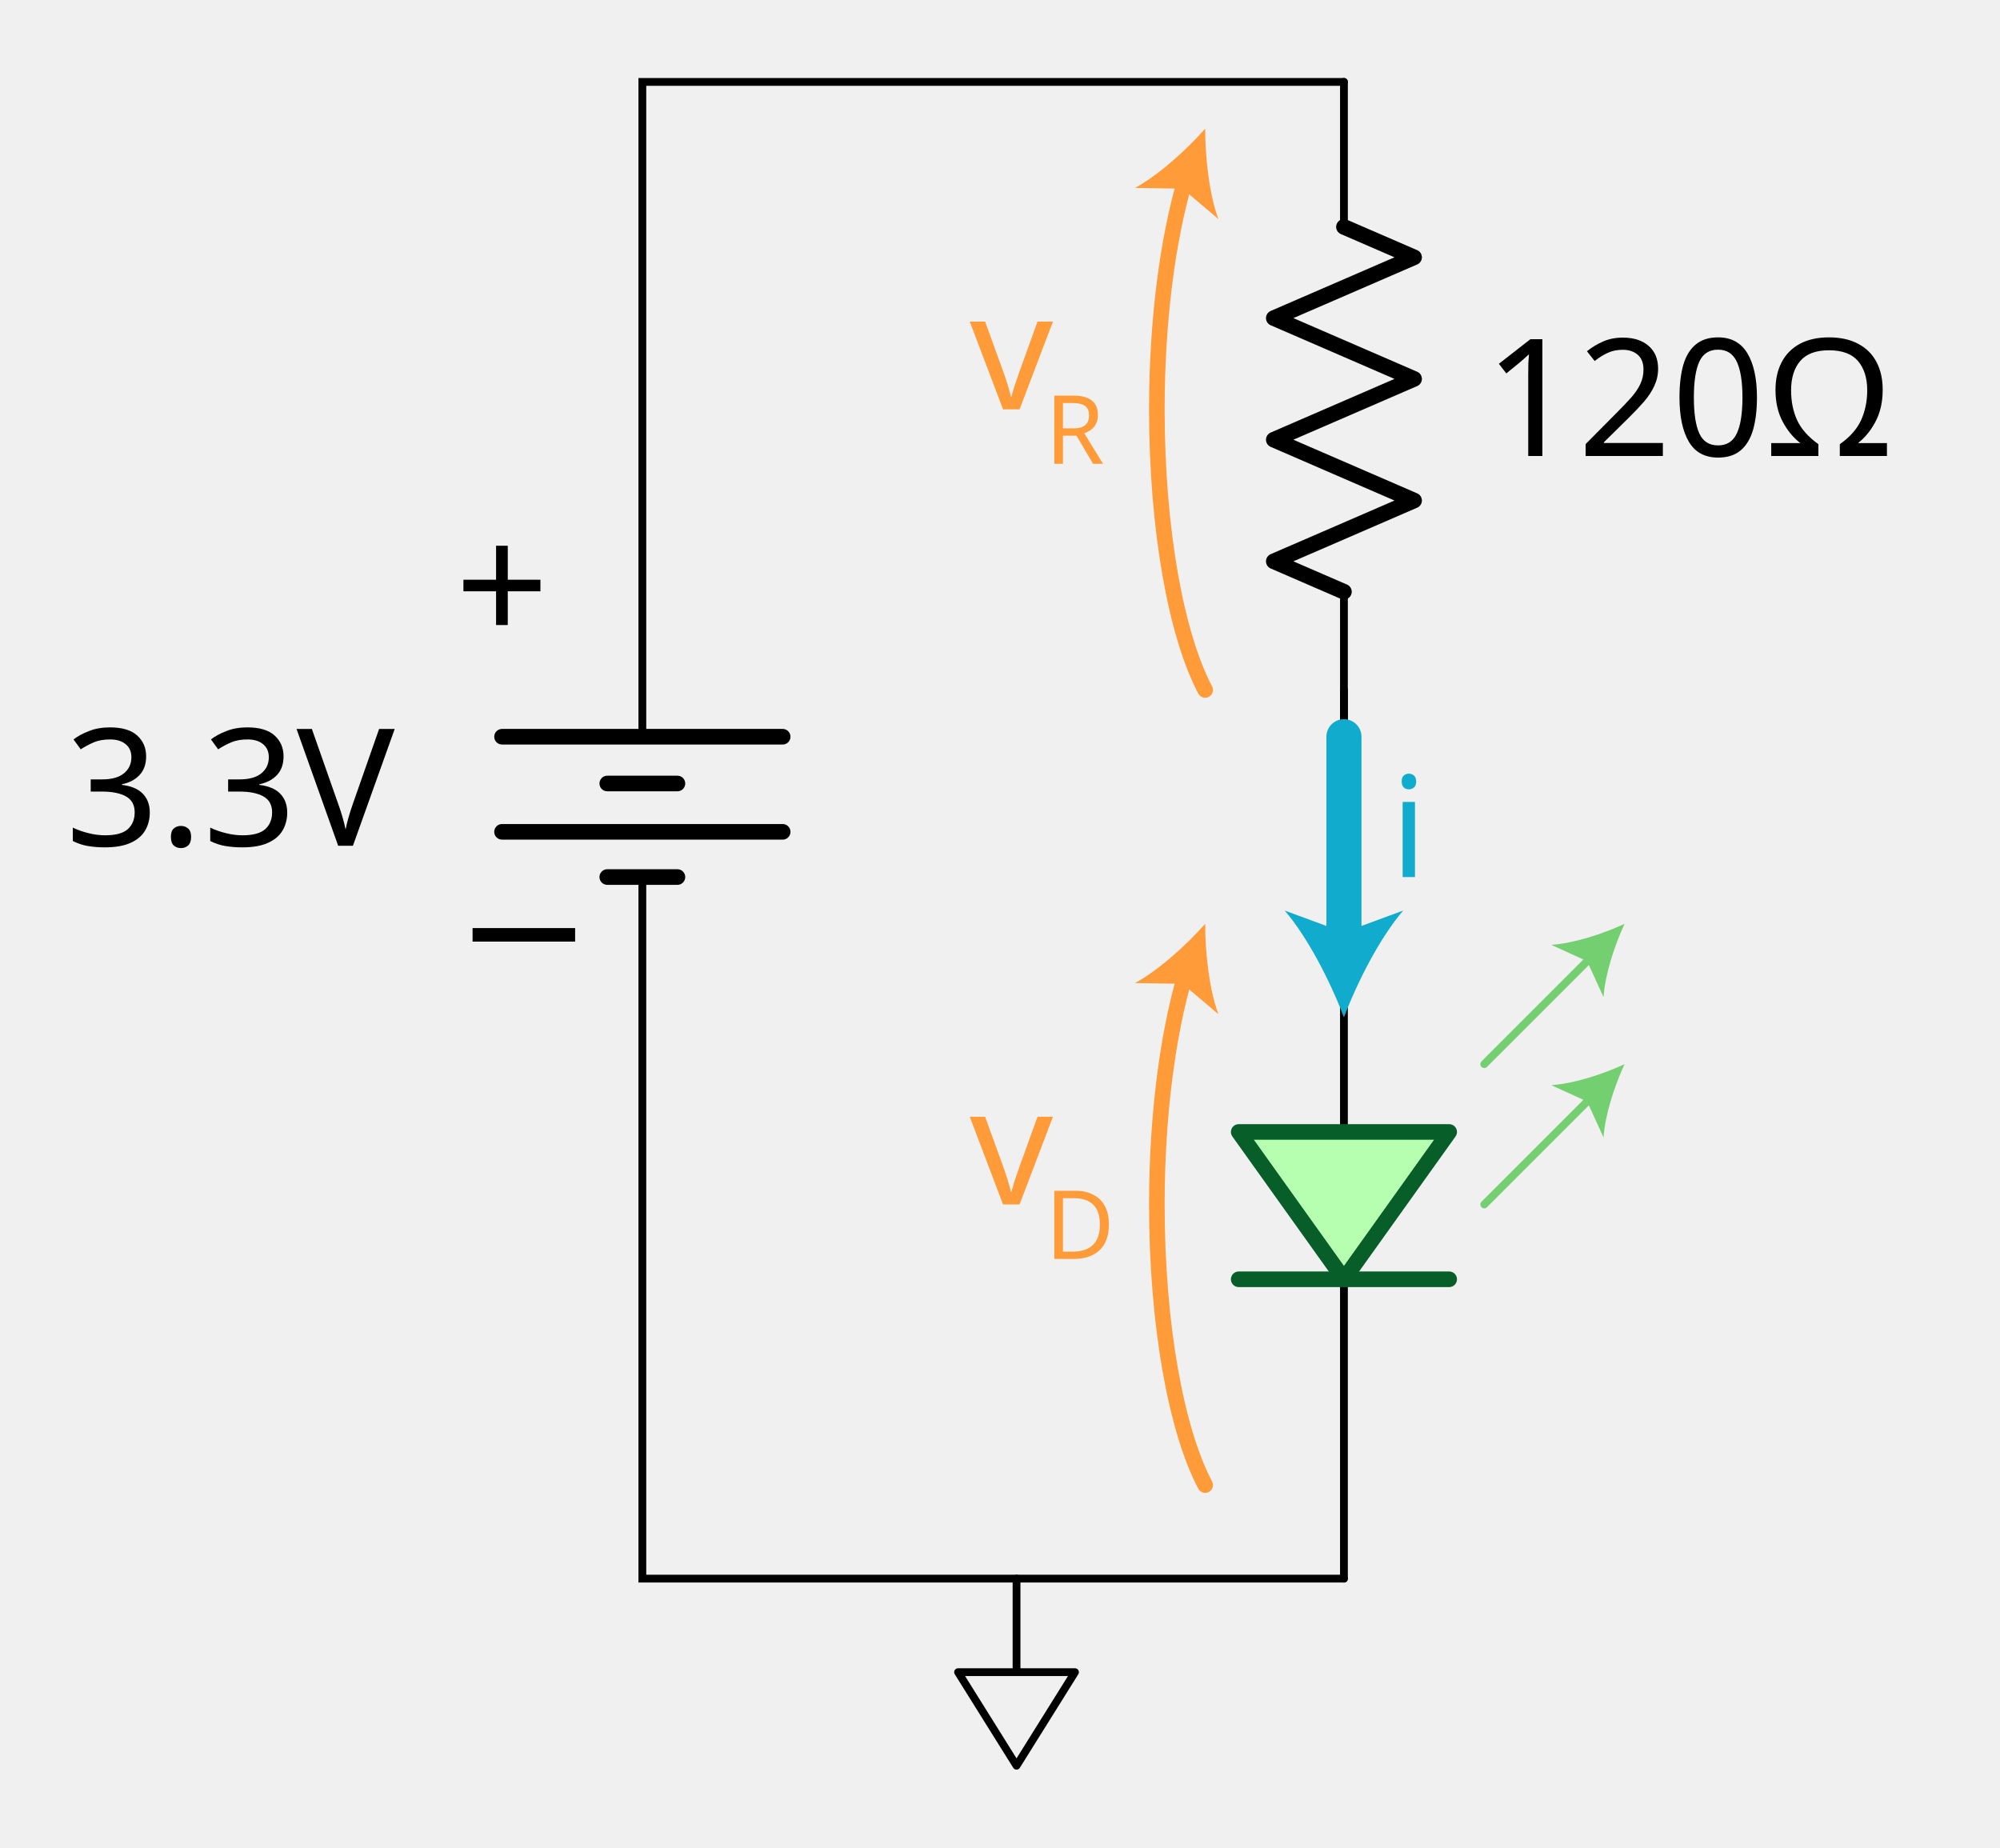
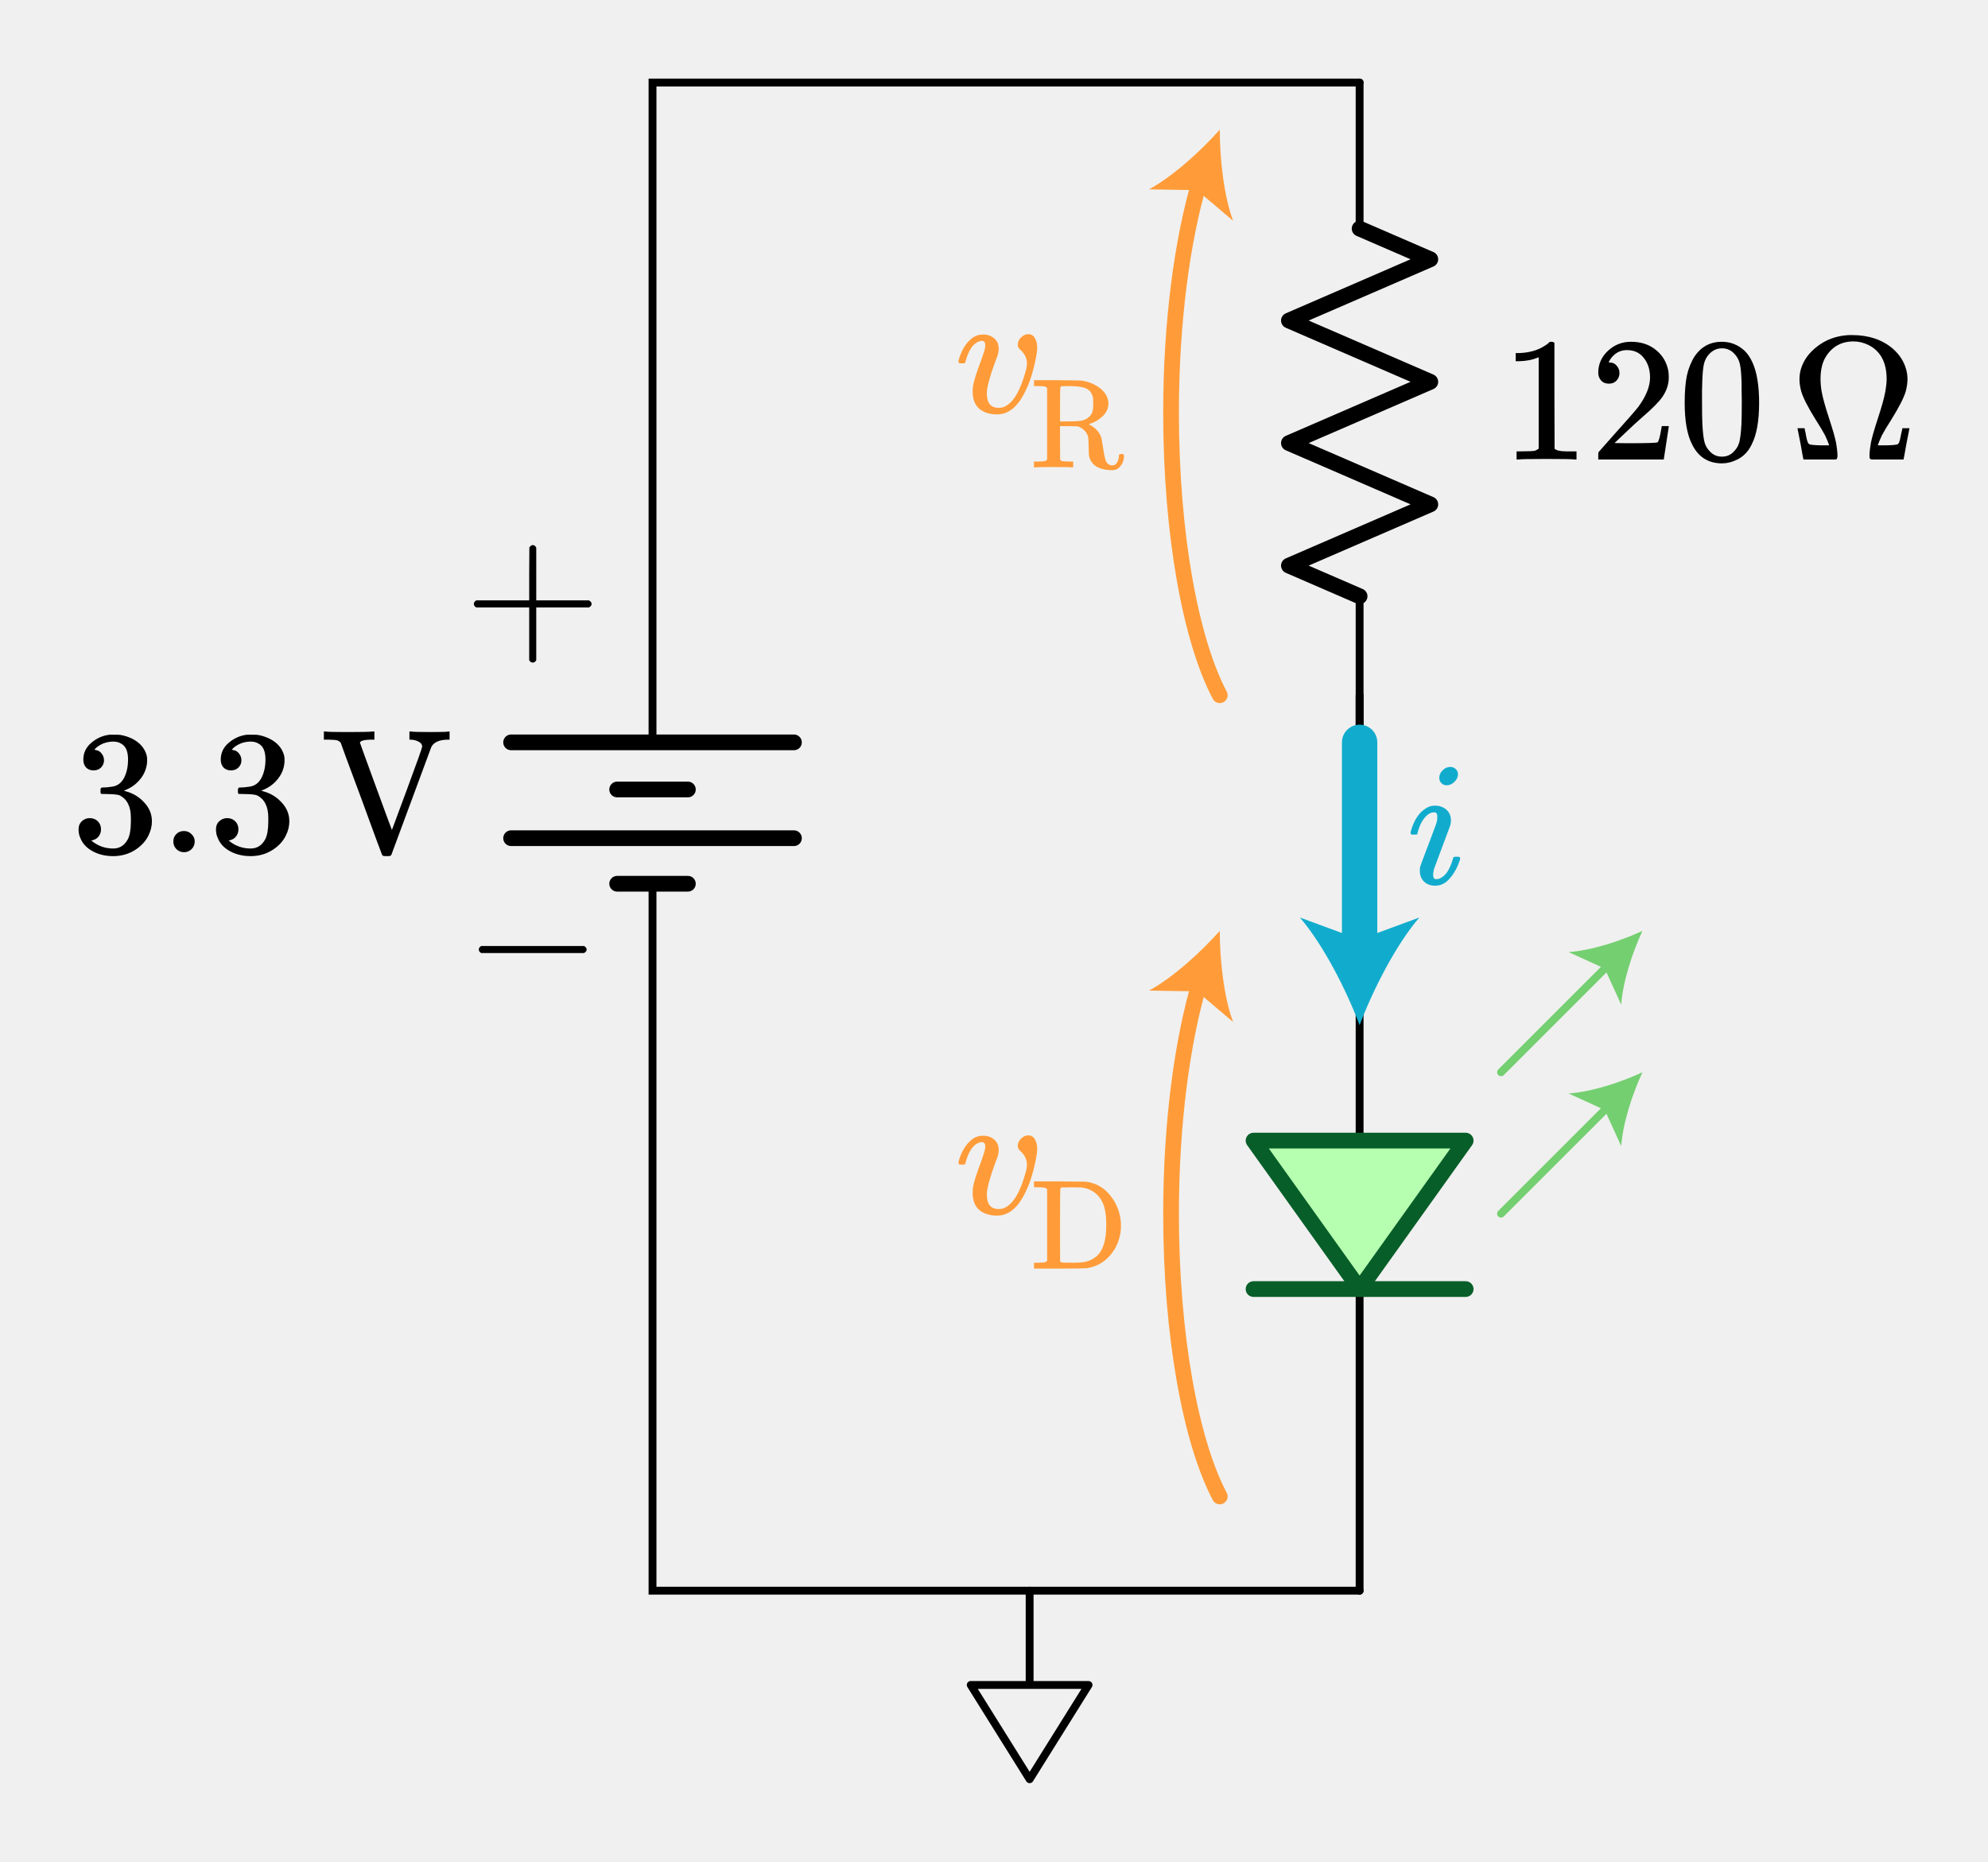
- <svg xmlns="http://www.w3.org/2000/svg" version="1.1" id="Layer_1" x="0px" y="0px" width="256.561" height="237.007" viewBox="0 0 256.561 237.007" xml:space="preserve">
+ <svg xmlns="http://www.w3.org/2000/svg" version="1.1" id="Layer_1" x="0px" y="0px" width="253.038" height="237.007" viewBox="0 0 253.038 237.007" xml:space="preserve">
  <defs id="defs4401" />
  <style type="text/css" id="style4289">
	.st0{fill:url(#SVGID_1_);}
	.st1{fill:none;}
	.st2{fill:none;stroke:#000000;stroke-linecap:round;stroke-linejoin:round;stroke-miterlimit:10;}
	.st3{stroke:#000000;stroke-linecap:round;stroke-linejoin:round;stroke-miterlimit:10;}
	.st4{fill:none;stroke:#FF9C39;stroke-width:5;stroke-miterlimit:10;}
	.st5{fill:url(#SVGID_2_);}
	.st6{fill:url(#SVGID_3_);}
	.st7{fill:none;stroke:#000000;stroke-width:2;stroke-miterlimit:10;}
	.st8{fill:none;stroke:#000000;stroke-linecap:round;stroke-miterlimit:10;}
	.st9{fill:none;stroke:#000000;stroke-width:1.5;stroke-miterlimit:10;}
	.st10{fill:none;stroke:#000000;stroke-width:1.5;stroke-linecap:round;stroke-miterlimit:10;}
	.st11{fill:none;stroke:#000000;stroke-width:2;stroke-linecap:round;stroke-miterlimit:10;}
	.st12{fill:none;stroke:#085E29;stroke-width:2;stroke-linecap:round;stroke-linejoin:round;stroke-miterlimit:10;}
	.st13{fill:#B6FFB0;stroke:#085E29;stroke-width:2;stroke-linecap:round;stroke-linejoin:round;stroke-miterlimit:10;}
	.st14{fill:none;stroke:#000000;stroke-width:2;stroke-linecap:round;stroke-linejoin:round;stroke-miterlimit:10;}
	.st15{fill:none;stroke:#000000;stroke-miterlimit:10;}
	.st16{fill:#FFFFFF;stroke:#000000;stroke-miterlimit:10;}
	.st17{fill:none;stroke:#11ACCD;stroke-width:3;stroke-linecap:round;stroke-miterlimit:10;}
	.st18{fill:#11ACCD;}
	.st19{fill:#FF9C39;}
	.st20{font-family:'KaTeX_Main-Regular';}
	.st21{font-size:21px;}
	.st22{fill:none;stroke:#FF9C39;stroke-width:2;stroke-linecap:round;stroke-miterlimit:10;}
	.st23{font-family:'KaTeX_Main-Italic';}
	.st24{font-size:18px;}
	.st25{fill:url(#SVGID_4_);}
	.st26{fill:url(#SVGID_5_);}
	.st27{fill:url(#SVGID_6_);}
	.st28{fill:url(#SVGID_7_);}
	.st29{fill:url(#SVGID_8_);}
	.st30{fill:none;stroke:#01A995;stroke-miterlimit:10;stroke-dasharray:2.06,2.06;}
	.st31{fill:none;stroke:#01A995;stroke-width:2;stroke-miterlimit:10;}
	.st32{fill:#01A995;}
	.st33{fill:url(#SVGID_9_);}
	.st34{fill:url(#SVGID_10_);}
	.st35{fill:url(#SVGID_11_);}
	.st36{fill:#FCE15B;stroke:#CEAB19;stroke-miterlimit:10;}
	.st37{fill:#BABEC2;stroke:#626569;stroke-miterlimit:10;}
	.st38{fill:#E84D39;stroke:#BE2612;stroke-miterlimit:10;}
	.st39{fill:#3B3E40;stroke:#888D93;stroke-miterlimit:10;}
	.st40{fill:#F4D345;stroke:#CEAB19;stroke-miterlimit:10;}
	.st41{fill:#FFEA94;stroke:#CEAB19;stroke-miterlimit:10;}
	.st42{fill:#3B3E40;}
	.st43{fill:none;stroke:#3B3E40;stroke-width:4;stroke-miterlimit:10;}
	.st44{fill:#626569;stroke:#000000;stroke-miterlimit:10;}
	.st45{fill:none;stroke:#E84D39;stroke-width:4;stroke-miterlimit:10;}
	.st46{stroke:#000000;stroke-miterlimit:10;}
	.st47{fill:none;stroke:#74CF70;stroke-linecap:round;stroke-linejoin:round;}
	.st48{fill:#74CF70;}
	.st49{font-size:36px;}
	.st50{fill:none;stroke:#11ACCD;stroke-width:4;stroke-linecap:round;stroke-miterlimit:10;}
	.st51{fill:#63D9EA;stroke:#11ACCD;stroke-width:2;stroke-miterlimit:10;}
	.st52{fill:#01D1C1;stroke:#01A995;stroke-width:2;stroke-miterlimit:10;}
</style>
-   <g id="g4291" transform="translate(22.40131,-7.492879)">
+   <g id="g4291" transform="translate(23.055,-7.492879)">
    <polyline class="st8" points="60,102 60,72 60,18 150,18  " id="polyline4293" style="fill:none;stroke:#000000;stroke-linecap:round;stroke-miterlimit:10" />
    <polyline class="st8" points="60,120 60,156 60,210 150,210  " id="polyline4295" style="fill:none;stroke:#000000;stroke-linecap:round;stroke-miterlimit:10" />
    <line class="st11" x1="42" y1="102" x2="78" y2="102" id="line4297" style="fill:none;stroke:#000000;stroke-width:2;stroke-linecap:round;stroke-miterlimit:10" />
    <line class="st11" x1="55.5" y1="108" x2="64.5" y2="108" id="line4299" style="fill:none;stroke:#000000;stroke-width:2;stroke-linecap:round;stroke-miterlimit:10" />
    <line class="st11" x1="42" y1="114.2" x2="78" y2="114.2" id="line4301" style="fill:none;stroke:#000000;stroke-width:2;stroke-linecap:round;stroke-miterlimit:10" />
    <line class="st11" x1="55.5" y1="120" x2="64.5" y2="120" id="line4303" style="fill:none;stroke:#000000;stroke-width:2;stroke-linecap:round;stroke-miterlimit:10" />
  </g>
-   <rect x="154.401" y="88.507" class="st1" width="36" height="114" id="rect4305" style="fill:none" />
-   <line class="st2" x1="172.401" y1="202.507" x2="172.401" y2="88.507" id="line4307" style="fill:none;stroke:#000000;stroke-linecap:round;stroke-linejoin:round;stroke-miterlimit:10" />
-   <polyline class="st12" points="163.5,171.6 150,171.6 136.5,171.6 " id="polyline4309" style="fill:none;stroke:#085e29;stroke-width:2;stroke-linecap:round;stroke-linejoin:round;stroke-miterlimit:10" transform="translate(22.40131,-7.492879)" />
-   <polygon class="st13" points="163.5,152.7 150,171.6 136.5,152.7 " id="polygon4311" style="fill:#b6ffb0;stroke:#085e29;stroke-width:2;stroke-linecap:round;stroke-linejoin:round;stroke-miterlimit:10" transform="translate(22.40131,-7.492879)" />
-   <g id="g4313" transform="translate(22.40131,-7.492879)">
+   <rect x="155.055" y="88.507" class="st1" width="36" height="114" id="rect4305" style="fill:none" />
+   <line class="st2" x1="173.055" y1="202.507" x2="173.055" y2="88.507" id="line4307" style="fill:none;stroke:#000000;stroke-linecap:round;stroke-linejoin:round;stroke-miterlimit:10" />
+   <polyline class="st12" points="163.5,171.6 150,171.6 136.5,171.6 " id="polyline4309" style="fill:none;stroke:#085e29;stroke-width:2;stroke-linecap:round;stroke-linejoin:round;stroke-miterlimit:10" transform="translate(23.055,-7.492879)" />
+   <polygon class="st13" points="163.5,152.7 150,171.6 136.5,152.7 " id="polygon4311" style="fill:#b6ffb0;stroke:#085e29;stroke-width:2;stroke-linecap:round;stroke-linejoin:round;stroke-miterlimit:10" transform="translate(23.055,-7.492879)" />
+   <g id="g4313" transform="translate(23.055,-7.492879)">
    <line class="st2" x1="150" y1="36.6" x2="150" y2="18" id="line4315" style="fill:none;stroke:#000000;stroke-linecap:round;stroke-linejoin:round;stroke-miterlimit:10" />
    <polyline class="st14" points="150,83.4 141,79.5 159,71.7 141,63.9 159,56.1 141,48.3 159,40.5 150,36.6  " id="polyline4317" style="fill:none;stroke:#000000;stroke-width:2;stroke-linecap:round;stroke-linejoin:round;stroke-miterlimit:10" />
    <line class="st2" x1="150" y1="102" x2="150" y2="83.4" id="line4319" style="fill:none;stroke:#000000;stroke-linecap:round;stroke-linejoin:round;stroke-miterlimit:10" />
    <rect x="138" y="18" class="st1" width="24" height="84" id="rect4321" style="fill:none" />
  </g>
-   <g id="g4323" transform="translate(22.40131,-7.492879)">
+   <g id="g4323" transform="translate(23.055,-7.492879)">
    <polyline class="st2" points="108,222 115.5,222 115.5,222 115.5,222 108,234 100.5,222 108,222 108,210  " id="polyline4325" style="fill:none;stroke:#000000;stroke-linecap:round;stroke-linejoin:round;stroke-miterlimit:10" />
    <rect x="96" y="210" class="st1" width="24" height="24" id="rect4327" style="fill:none" />
  </g>
-   <text class="st20 st21" id="text4329" style="font-size:21px;font-family:KaTeX_Main-Regular" x="58.401" y="82.508">+</text>
-   <text class="st20 st21" id="text4331" x="58.402" y="126.507" style="font-size:21px;font-family:KaTeX_Main-Regular">−</text>
-   <g id="g4333" transform="translate(22.40131,-7.492879)">
+   <g style="font-style:normal;font-variant:normal;font-weight:normal;font-stretch:normal;font-size:22.5px;line-height:125%;font-family:KaTeX_Main;-inkscape-font-specification:'KaTeX_Main, Normal';text-align:start;writing-mode:lr-tb;text-anchor:start" id="text4329">
+     <path d="m 60.63,77.333 q -0.315,-0.158 -0.315,-0.45 0,-0.292 0.315,-0.45 l 6.728,0 0,-3.375 0.022,-3.375 q 0.225,-0.292 0.427,-0.292 0.292,0 0.45,0.338 l 0,6.705 6.705,0 q 0.338,0.18 0.338,0.45 0,0.27 -0.338,0.45 l -6.705,0 0,6.705 q -0.158,0.315 -0.45,0.315 -0.292,0 -0.45,-0.315 l 0,-6.705 -6.728,0 z" style="font-style:normal;font-variant:normal;font-weight:normal;font-stretch:normal;font-size:22.5px;line-height:125%;font-family:KaTeX_Main;-inkscape-font-specification:'KaTeX_Main, Normal';text-align:start;writing-mode:lr-tb;text-anchor:start" id="path4222" />
+   </g>
+   <g style="font-style:normal;font-variant:normal;font-weight:normal;font-stretch:normal;font-size:22.5px;line-height:125%;font-family:KaTeX_Main;-inkscape-font-specification:'KaTeX_Main, Normal';text-align:start;writing-mode:lr-tb;text-anchor:start" id="text4331">
+     <path d="m 61.26,121.332 q -0.315,-0.158 -0.315,-0.45 0,-0.292 0.315,-0.45 l 13.072,0 q 0.338,0.18 0.338,0.45 0,0.27 -0.338,0.45 l -13.072,0 z" style="font-style:normal;font-variant:normal;font-weight:normal;font-stretch:normal;font-size:22.5px;line-height:125%;font-family:KaTeX_Main;-inkscape-font-specification:'KaTeX_Main, Normal';text-align:start;writing-mode:lr-tb;text-anchor:start" id="path4219" />
+   </g>
+   <g id="g4333" transform="translate(23.055,-7.492879)">
    <g id="g4335">
      <path class="st22" d="m 132.2,198 c -3.7,-7 -6.2,-20.5 -6.2,-36 0,-11.4 1.4,-21.8 3.6,-29.3" id="path4337" style="fill:none;stroke:#ff9c39;stroke-width:2;stroke-linecap:round;stroke-miterlimit:10" />
      <g id="g4339">
        <path class="st19" d="m 132.2,126 c 0,3.6 0.5,8.4 1.7,11.6 l -4.6,-3.9 -6.1,-0.1 c 3.1,-1.7 6.6,-4.9 9,-7.6 z" id="path4341" style="fill:#ff9c39" />
      </g>
    </g>
  </g>
-   <text class="st18 st23 st24" id="text4343" style="font-size:18px;font-family:KaTeX_Main-Italic;fill:#11accd" x="178.401" y="112.507">i</text>
-   <text class="st19 st23 st21" id="text4345" style="font-size:21px;font-family:KaTeX_Main-Italic;fill:#ff9c39" x="124.401" y="154.509">v</text>
-   <text class="st19 st20 st21" id="text4347" style="font-size:12.243px;font-family:KaTeX_Main-Regular;fill:#ff9c39" x="134.061" y="161.502">D</text>
-   <g id="g4349" transform="translate(22.40131,-7.492879)">
+   <g style="font-style:normal;font-variant:normal;font-weight:normal;font-stretch:normal;font-size:22.5px;line-height:125%;font-family:KaTeX_Math;-inkscape-font-specification:'KaTeX_Math, Normal';text-align:start;writing-mode:lr-tb;text-anchor:start;fill:#11accd" id="text4343">
+     <path d="m 183.195,99.007 q 0,-0.517 0.427,-0.945 0.427,-0.427 0.99,-0.427 0.405,0 0.675,0.27 0.292,0.27 0.292,0.675 0,0.495 -0.45,0.945 -0.45,0.45 -0.99,0.45 -0.405,0 -0.675,-0.27 -0.27,-0.27 -0.27,-0.698 z m -0.517,13.748 q -0.877,0 -1.417,-0.517 -0.54,-0.517 -0.54,-1.395 0,-0.383 0.045,-0.517 0,-0.045 1.035,-2.768 1.035,-2.745 1.035,-2.79 0.113,-0.36 0.113,-0.81 0,-0.54 -0.383,-0.54 l -0.045,0 q -0.54,0 -1.035,0.517 -0.72,0.743 -1.058,2.115 0,0.022 -0.022,0.09 -0.022,0.045 -0.045,0.068 0,0 -0.022,0.022 -0.022,0.022 -0.09,0.022 -0.045,0 -0.09,0 -0.045,0 -0.18,0 l -0.315,0 q -0.135,-0.135 -0.135,-0.203 0,-0.068 0.068,-0.315 0.585,-1.935 1.71,-2.7 0.608,-0.472 1.305,-0.472 0.9,0 1.485,0.517 0.585,0.517 0.585,1.395 0,0.292 -0.113,0.675 -0.022,0.045 -1.035,2.768 l -1.012,2.723 q -0.113,0.495 -0.113,0.72 0,0.562 0.383,0.562 0.315,0 0.562,-0.135 0.99,-0.472 1.552,-2.362 0.068,-0.27 0.113,-0.315 0.068,-0.045 0.383,-0.045 0.203,0 0.27,0.022 0.09,0 0.135,0.045 0.045,0.045 0.045,0.158 0,0.09 -0.068,0.292 -0.427,1.282 -1.238,2.228 -0.787,0.945 -1.867,0.945 z" style="font-style:normal;font-variant:normal;font-weight:normal;font-stretch:normal;font-size:22.5px;line-height:125%;font-family:KaTeX_Math;-inkscape-font-specification:'KaTeX_Math, Normal';text-align:start;writing-mode:lr-tb;text-anchor:start;fill:#11accd" id="path4216" />
+   </g>
+   <g style="font-style:normal;font-variant:normal;font-weight:normal;font-stretch:normal;font-size:22.5px;line-height:125%;font-family:KaTeX_Math;-inkscape-font-specification:'KaTeX_Math, Normal';text-align:start;writing-mode:lr-tb;text-anchor:start;fill:#ff9c39" id="text4345">
+     <path d="m 126.934,154.756 q -1.44,0 -2.295,-0.72 -0.833,-0.743 -0.833,-2.16 0,-0.405 0.045,-0.765 0.203,-1.08 1.058,-3.308 l 0.36,-1.08 q 0.135,-0.405 0.135,-0.765 0,-0.562 -0.427,-0.562 -0.158,0 -0.36,0.068 -1.147,0.405 -1.732,2.587 0,0.022 -0.022,0.09 -0.022,0.045 -0.045,0.068 0,0 -0.022,0.022 -0.022,0.022 -0.09,0.022 -0.045,0 -0.09,0 -0.045,0 -0.18,0 l -0.315,0 q -0.135,-0.135 -0.135,-0.203 0,-0.068 0.068,-0.338 0.54,-1.778 1.665,-2.655 0.608,-0.472 1.395,-0.472 0.877,0 1.44,0.495 0.562,0.495 0.562,1.305 0,0.383 -0.068,0.585 0,0.158 -0.338,0.99 -1.035,2.812 -1.103,4.005 0,0.608 0.113,0.99 0.292,0.968 1.417,0.968 0.608,0 1.08,-0.36 1.395,-0.922 2.317,-4.253 0.18,-0.63 0.18,-1.035 0,-0.99 -0.877,-1.778 -0.292,-0.27 -0.292,-0.608 0,-0.517 0.405,-0.922 0.427,-0.427 0.945,-0.427 0.54,0 0.833,0.517 0.292,0.495 0.292,1.192 0,0.787 -0.45,2.587 -0.427,1.732 -1.08,3.015 -1.417,2.902 -3.555,2.902 z" style="font-style:normal;font-variant:normal;font-weight:normal;font-stretch:normal;font-size:22.5px;line-height:125%;font-family:KaTeX_Math;-inkscape-font-specification:'KaTeX_Math, Normal';text-align:start;writing-mode:lr-tb;text-anchor:start;fill:#ff9c39" id="path4213" />
+   </g>
+   <g style="font-style:normal;font-variant:normal;font-weight:normal;font-stretch:normal;font-size:16.25px;line-height:125%;font-family:KaTeX_Main;-inkscape-font-specification:'KaTeX_Main, Normal';text-align:start;writing-mode:lr-tb;text-anchor:start;fill:#ff9c39" id="text4347">
+     <path d="m 133.284,151.394 q -0.163,-0.163 -0.325,-0.195 -0.146,-0.033 -0.812,-0.049 l -0.536,0 0,-0.748 3.266,0 q 2.779,0.016 3.104,0.033 0.325,0 0.682,0.081 1.593,0.341 2.665,1.69 1.089,1.349 1.316,3.136 0.033,0.325 0.033,0.699 0,0.374 -0.033,0.699 -0.228,1.804 -1.381,3.12 -1.154,1.3 -2.909,1.593 -0.211,0.033 -3.478,0.049 l -3.266,0 0,-0.748 0.536,0 q 0.666,-0.016 0.812,-0.049 0.163,-0.033 0.325,-0.195 l 0,-9.116 z m 4.306,-0.228 q -0.033,0 -0.228,0 -0.179,0 -0.455,0 -0.276,-0.016 -0.504,-0.016 -0.228,0 -0.504,0.016 -0.276,0 -0.455,0 -0.179,0 -0.211,0 -0.211,0.016 -0.26,0.13 -0.049,0.065 -0.049,4.615 0,4.582 0.016,4.631 0.033,0.146 0.195,0.179 0.13,0.033 1.544,0.033 1.056,0 1.657,-0.163 0.618,-0.163 1.202,-0.634 1.268,-1.056 1.268,-3.949 0,-1.105 -0.114,-1.69 -0.26,-1.755 -1.511,-2.6 -0.715,-0.471 -1.593,-0.552 z" style="font-style:normal;font-variant:normal;font-weight:normal;font-stretch:normal;font-size:16.25px;line-height:125%;font-family:KaTeX_Main;-inkscape-font-specification:'KaTeX_Main, Normal';text-align:start;writing-mode:lr-tb;text-anchor:start;fill:#ff9c39" id="path4210" />
+   </g>
+   <g id="g4349" transform="translate(23.055,-7.492879)">
    <g id="g4351">
      <path class="st22" d="M 132.2,96 C 128.5,89 126,75.5 126,60 c 0,-11.4 1.4,-21.8 3.6,-29.3" id="path4353" style="fill:none;stroke:#ff9c39;stroke-width:2;stroke-linecap:round;stroke-miterlimit:10" />
      <g id="g4355">
        <path class="st19" d="m 132.2,24 c 0,3.6 0.5,8.4 1.7,11.6 l -4.6,-3.9 -6.1,-0.1 c 3.1,-1.7 6.6,-4.9 9,-7.6 z" id="path4357" style="fill:#ff9c39" />
      </g>
    </g>
  </g>
-   <text class="st19 st23 st21" id="text4359" style="font-size:21px;font-family:KaTeX_Main-Italic;fill:#ff9c39" x="124.401" y="52.509">v</text>
-   <text class="st19 st20 st21" id="text4361" style="font-size:12.243px;font-family:KaTeX_Main-Regular;fill:#ff9c39" x="134.061" y="59.502">R</text>
-   <g id="g4363" transform="translate(22.40131,-7.492879)">
+   <g style="font-style:normal;font-variant:normal;font-weight:normal;font-stretch:normal;font-size:22.5px;line-height:125%;font-family:KaTeX_Math;-inkscape-font-specification:'KaTeX_Math, Normal';text-align:start;writing-mode:lr-tb;text-anchor:start;fill:#ff9c39" id="text4359">
+     <path d="m 126.934,52.756 q -1.44,0 -2.295,-0.72 -0.833,-0.743 -0.833,-2.16 0,-0.405 0.045,-0.765 0.203,-1.08 1.058,-3.308 l 0.36,-1.08 q 0.135,-0.405 0.135,-0.765 0,-0.562 -0.427,-0.562 -0.158,0 -0.36,0.068 -1.147,0.405 -1.732,2.587 0,0.022 -0.022,0.09 -0.022,0.045 -0.045,0.068 0,0 -0.022,0.022 -0.022,0.022 -0.09,0.022 -0.045,0 -0.09,0 -0.045,0 -0.18,0 l -0.315,0 q -0.135,-0.135 -0.135,-0.203 0,-0.068 0.068,-0.338 0.54,-1.778 1.665,-2.655 0.608,-0.472 1.395,-0.472 0.877,0 1.44,0.495 0.562,0.495 0.562,1.305 0,0.383 -0.068,0.585 0,0.158 -0.338,0.99 -1.035,2.812 -1.103,4.005 0,0.608 0.113,0.99 0.292,0.968 1.417,0.968 0.608,0 1.08,-0.36 1.395,-0.922 2.317,-4.253 0.18,-0.63 0.18,-1.035 0,-0.99 -0.877,-1.778 -0.292,-0.27 -0.292,-0.608 0,-0.517 0.405,-0.922 0.427,-0.427 0.945,-0.427 0.54,0 0.833,0.517 0.292,0.495 0.292,1.192 0,0.787 -0.45,2.587 -0.427,1.732 -1.08,3.015 -1.417,2.902 -3.555,2.902 z" style="font-style:normal;font-variant:normal;font-weight:normal;font-stretch:normal;font-size:22.5px;line-height:125%;font-family:KaTeX_Math;-inkscape-font-specification:'KaTeX_Math, Normal';text-align:start;writing-mode:lr-tb;text-anchor:start;fill:#ff9c39" id="path4207" />
+   </g>
+   <g style="font-style:normal;font-variant:normal;font-weight:normal;font-stretch:normal;font-size:16.25px;line-height:125%;font-family:KaTeX_Main;-inkscape-font-specification:'KaTeX_Main, Normal';text-align:start;writing-mode:lr-tb;text-anchor:start;fill:#ff9c39" id="text4361">
+     <path d="m 133.284,49.394 q -0.163,-0.163 -0.325,-0.195 -0.146,-0.033 -0.812,-0.049 l -0.536,0 0,-0.748 2.844,0 q 3.022,0.016 3.331,0.065 0.049,0.016 0.211,0.049 0.731,0.146 1.3,0.455 1.544,0.78 1.771,2.129 0.016,0.081 0.016,0.26 0,0.91 -0.699,1.593 -0.682,0.682 -1.625,0.991 -0.033,0.016 -0.081,0.033 -0.033,0 -0.065,0.016 l -0.033,0.016 q 0.049,0.049 0.179,0.098 1.17,0.65 1.446,1.722 0.016,0.065 0.179,1.073 0.163,1.008 0.179,1.073 0.114,0.585 0.276,0.861 0.179,0.276 0.455,0.374 0.065,0.033 0.276,0.033 l 0.081,0 q 0.211,0 0.39,-0.179 0.325,-0.325 0.374,-0.975 0,-0.179 0.049,-0.228 0.065,-0.065 0.276,-0.065 0.195,0 0.26,0.049 0.065,0.033 0.065,0.195 0,0.585 -0.292,1.073 -0.276,0.471 -0.682,0.65 -0.26,0.098 -0.682,0.098 -2.421,-0.098 -2.795,-1.82 -0.033,-0.179 -0.049,-1.186 0,-1.008 -0.098,-1.349 -0.146,-0.439 -0.487,-0.748 -0.325,-0.325 -0.748,-0.455 l -0.163,-0.033 -1.073,-0.016 -1.073,0 0,2.129 0.016,2.129 q 0.114,0.163 0.276,0.195 0.179,0.033 0.845,0.049 l 0.536,0 0,0.748 -0.179,0 q -0.26,-0.049 -2.308,-0.049 -2.064,0 -2.324,0.049 l -0.179,0 0,-0.748 0.536,0 q 0.666,-0.016 0.812,-0.049 0.163,-0.033 0.325,-0.195 l 0,-9.116 z m 5.85,1.349 q -0.163,-0.975 -0.877,-1.284 -0.699,-0.309 -2.145,-0.309 -0.244,0 -0.552,0.016 -0.309,0 -0.325,0 -0.211,0.016 -0.26,0.13 -0.049,0.065 -0.049,2.21 l 0,2.145 0.943,0 q 1.219,0 1.804,-0.098 0.585,-0.114 1.024,-0.552 0.276,-0.276 0.357,-0.618 0.098,-0.341 0.098,-0.991 0,-0.52 -0.016,-0.65 z" style="font-style:normal;font-variant:normal;font-weight:normal;font-stretch:normal;font-size:16.25px;line-height:125%;font-family:KaTeX_Main;-inkscape-font-specification:'KaTeX_Main, Normal';text-align:start;writing-mode:lr-tb;text-anchor:start;fill:#ff9c39" id="path4204" />
+   </g>
+   <g id="g4363" transform="translate(23.055,-7.492879)">
    <g id="g4365">
      <line class="st47" x1="181.7" y1="130.3" x2="168" y2="144" id="line4367" style="fill:none;stroke:#74cf70;stroke-linecap:round;stroke-linejoin:round" />
      <g id="g4369">
        <path class="st48" d="m 186,126 c -2.8,1.3 -6.5,2.5 -9.4,2.7 l 4.6,2.1 2.1,4.6 c 0.2,-2.9 1.4,-6.6 2.7,-9.4 z" id="path4371" style="fill:#74cf70" />
      </g>
    </g>
  </g>
-   <g id="g4373" transform="translate(22.40131,-7.492879)">
+   <g id="g4373" transform="translate(23.055,-7.492879)">
    <g id="g4375">
      <line class="st47" x1="181.7" y1="148.3" x2="168" y2="162" id="line4377" style="fill:none;stroke:#74cf70;stroke-linecap:round;stroke-linejoin:round" />
      <g id="g4379">
        <path class="st48" d="m 186,144 c -2.8,1.3 -6.5,2.5 -9.4,2.7 l 4.6,2.1 2.1,4.6 c 0.2,-2.9 1.4,-6.6 2.7,-9.4 z" id="path4381" style="fill:#74cf70" />
      </g>
    </g>
  </g>
-   <text class="st20 st49" id="text4383" style="font-size:20.988px;font-family:KaTeX_Main-Regular" x="8.401" y="108.495">3.3V</text>
-   <text class="st20 st49" id="text4385" style="font-size:20.988px;font-family:KaTeX_Main-Regular" x="190.401" y="58.495">120Ω</text>
-   <line class="st8" x1="172.401" y1="94.507" x2="172.401" y2="118.507" id="line4387" style="fill:none;stroke:#000000;stroke-linecap:round;stroke-miterlimit:10" />
-   <line class="st50" x1="172.401" y1="120.807" x2="172.401" y2="94.507" id="line4393" style="fill:none;stroke:#11accd;stroke-width:4.5;stroke-linecap:round;stroke-miterlimit:4;stroke-dasharray:none" />
-   <g id="g4395" style="stroke-width:4;stroke-miterlimit:4;stroke-dasharray:none" transform="translate(22.40131,-7.492879)">
+   <g style="font-style:normal;font-variant:normal;font-weight:normal;font-stretch:normal;font-size:22.5px;line-height:125%;font-family:KaTeX_Main;-inkscape-font-specification:'KaTeX_Main, Normal';text-align:start;writing-mode:lr-tb;text-anchor:start" id="text4383">
+     <path d="m 11.912,98.078 q -0.608,0 -0.968,-0.383 -0.338,-0.383 -0.338,-0.99 0,-1.282 1.012,-2.138 1.012,-0.877 2.34,-1.035 l 0.338,0 q 0.787,0 0.99,0.022 0.743,0.113 1.508,0.472 1.485,0.743 1.867,2.115 0.068,0.225 0.068,0.608 0,1.327 -0.833,2.385 -0.81,1.035 -2.047,1.485 -0.113,0.045 0,0.068 0.045,0.022 0.225,0.068 1.373,0.383 2.317,1.44 0.945,1.035 0.945,2.362 0,0.922 -0.427,1.778 -0.54,1.147 -1.778,1.913 -1.215,0.743 -2.723,0.743 -1.485,0 -2.632,-0.63 -1.147,-0.63 -1.552,-1.688 -0.225,-0.472 -0.225,-1.103 0,-0.63 0.405,-1.012 0.427,-0.405 1.012,-0.405 0.63,0 1.035,0.405 0.405,0.405 0.405,1.012 0,0.517 -0.292,0.9 -0.292,0.383 -0.787,0.495 l -0.158,0.045 q 1.215,1.012 2.79,1.012 1.238,0 1.867,-1.192 0.383,-0.743 0.383,-2.272 l 0,-0.45 q 0,-2.138 -1.44,-2.857 -0.338,-0.135 -1.373,-0.158 l -0.945,-0.022 -0.068,-0.045 q -0.045,-0.068 -0.045,-0.36 0,-0.27 0.068,-0.338 0.068,-0.068 0.113,-0.068 0.63,0 1.305,-0.113 0.99,-0.135 1.508,-1.103 0.517,-0.99 0.517,-2.362 0,-1.462 -0.787,-1.958 -0.472,-0.315 -1.058,-0.315 -1.125,0 -1.98,0.608 -0.09,0.045 -0.203,0.158 -0.113,0.09 -0.18,0.18 l -0.068,0.09 q 0.068,0.022 0.158,0.045 0.45,0.045 0.743,0.427 0.315,0.383 0.315,0.877 0,0.54 -0.383,0.922 -0.36,0.36 -0.945,0.36 z" style="font-style:normal;font-variant:normal;font-weight:normal;font-stretch:normal;font-size:22.5px;line-height:125%;font-family:KaTeX_Main;-inkscape-font-specification:'KaTeX_Main, Normal';text-align:start;writing-mode:lr-tb;text-anchor:start" id="path4195" />
+     <path d="m 22.06,107.145 q 0,-0.585 0.383,-0.968 0.383,-0.383 0.968,-0.383 0.585,0 0.968,0.405 0.405,0.383 0.405,0.922 0,0.585 -0.405,0.99 -0.405,0.383 -0.945,0.383 -0.585,0 -0.99,-0.405 -0.383,-0.405 -0.383,-0.945 z" style="font-style:normal;font-variant:normal;font-weight:normal;font-stretch:normal;font-size:22.5px;line-height:125%;font-family:KaTeX_Main;-inkscape-font-specification:'KaTeX_Main, Normal';text-align:start;writing-mode:lr-tb;text-anchor:start" id="path4197" />
+     <path d="m 29.403,98.078 q -0.608,0 -0.968,-0.383 -0.338,-0.383 -0.338,-0.99 0,-1.282 1.012,-2.138 1.012,-0.877 2.34,-1.035 l 0.338,0 q 0.787,0 0.99,0.022 0.743,0.113 1.508,0.472 1.485,0.743 1.867,2.115 0.068,0.225 0.068,0.608 0,1.327 -0.833,2.385 -0.81,1.035 -2.047,1.485 -0.113,0.045 0,0.068 0.045,0.022 0.225,0.068 1.373,0.383 2.317,1.44 0.945,1.035 0.945,2.362 0,0.922 -0.427,1.778 -0.54,1.147 -1.778,1.913 -1.215,0.743 -2.723,0.743 -1.485,0 -2.632,-0.63 -1.147,-0.63 -1.552,-1.688 -0.225,-0.472 -0.225,-1.103 0,-0.63 0.405,-1.012 0.427,-0.405 1.012,-0.405 0.63,0 1.035,0.405 0.405,0.405 0.405,1.012 0,0.517 -0.292,0.9 -0.292,0.383 -0.787,0.495 l -0.158,0.045 q 1.215,1.012 2.79,1.012 1.238,0 1.867,-1.192 0.383,-0.743 0.383,-2.272 l 0,-0.45 q 0,-2.138 -1.44,-2.857 -0.338,-0.135 -1.373,-0.158 l -0.945,-0.022 -0.068,-0.045 q -0.045,-0.068 -0.045,-0.36 0,-0.27 0.068,-0.338 0.068,-0.068 0.113,-0.068 0.63,0 1.305,-0.113 0.99,-0.135 1.508,-1.103 0.517,-0.99 0.517,-2.362 0,-1.462 -0.787,-1.958 -0.472,-0.315 -1.058,-0.315 -1.125,0 -1.98,0.608 -0.09,0.045 -0.203,0.158 -0.113,0.09 -0.18,0.18 l -0.068,0.09 q 0.068,0.022 0.158,0.045 0.45,0.045 0.743,0.427 0.315,0.383 0.315,0.877 0,0.54 -0.383,0.922 -0.36,0.36 -0.945,0.36 z" style="font-style:normal;font-variant:normal;font-weight:normal;font-stretch:normal;font-size:22.5px;line-height:125%;font-family:KaTeX_Main;-inkscape-font-specification:'KaTeX_Main, Normal';text-align:start;writing-mode:lr-tb;text-anchor:start" id="path4199" />
+     <path d="m 43.36,94.545 q -0.247,-0.247 -0.45,-0.292 -0.203,-0.068 -1.035,-0.09 l -0.652,0 0,-1.035 0.203,0 q 0.315,0.068 2.79,0.068 2.7,0 3.195,-0.068 l 0.247,0 0,1.035 -0.472,0 q -1.035,0.022 -1.282,0.247 -0.09,0.068 -0.09,0.135 0,0.045 2.025,5.58 2.025,5.535 2.047,5.535 0.877,-2.362 1.935,-5.22 1.913,-5.175 1.913,-5.378 0,-0.427 -0.472,-0.652 -0.472,-0.247 -1.035,-0.247 l -0.113,0 0,-1.035 0.203,0 q 0.383,0.068 2.587,0.068 1.935,0 2.183,-0.068 l 0.135,0 0,1.035 -0.158,0 q -1.665,0 -2.16,0.922 0,0.022 -2.542,6.863 -2.52,6.84 -2.542,6.862 -0.068,0.18 -0.405,0.18 l -0.203,0 -0.203,0 q -0.315,0 -0.383,-0.18 -0.045,-0.045 -2.632,-7.133 -2.632,-7.065 -2.632,-7.133 z" style="font-style:normal;font-variant:normal;font-weight:normal;font-stretch:normal;font-size:22.5px;line-height:125%;font-family:KaTeX_Main;-inkscape-font-specification:'KaTeX_Main, Normal';text-align:start;writing-mode:lr-tb;text-anchor:start" id="path4201" />
+   </g>
+   <g style="font-style:normal;font-variant:normal;font-weight:normal;font-stretch:normal;font-size:22.5px;line-height:125%;font-family:KaTeX_Main;-inkscape-font-specification:'KaTeX_Main, Normal';text-align:start;writing-mode:lr-tb;text-anchor:start" id="text4385">
+     <path d="m 200.415,58.495 q -0.383,-0.068 -3.578,-0.068 -3.15,0 -3.533,0.068 l -0.27,0 0,-1.035 0.585,0 q 1.305,0 1.688,-0.068 0.18,-0.022 0.54,-0.27 l 0,-11.633 q -0.045,0 -0.18,0.068 -1.035,0.405 -2.317,0.427 l -0.427,0 0,-1.035 0.427,0 q 1.89,-0.068 3.15,-0.855 0.405,-0.225 0.698,-0.517 0.045,-0.068 0.27,-0.068 0.225,0 0.383,0.135 l 0,6.728 0.022,6.75 q 0.338,0.338 1.462,0.338 l 0.743,0 0.585,0 0,1.035 -0.247,0 z" style="font-style:normal;font-variant:normal;font-weight:normal;font-stretch:normal;font-size:22.5px;line-height:125%;font-family:KaTeX_Main;-inkscape-font-specification:'KaTeX_Main, Normal';text-align:start;writing-mode:lr-tb;text-anchor:start" id="path4186" />
+     <path d="m 204.78,48.843 q -0.63,0 -0.99,-0.405 -0.36,-0.405 -0.36,-0.99 0,-1.62 1.215,-2.768 1.238,-1.17 2.947,-1.17 1.935,0 3.195,1.058 1.282,1.035 1.575,2.723 0.045,0.405 0.045,0.743 0,1.305 -0.787,2.453 -0.63,0.945 -2.542,2.587 -0.81,0.698 -2.25,2.07 l -1.327,1.26 1.71,0.022 q 3.533,0 3.757,-0.113 0.09,-0.022 0.225,-0.472 0.09,-0.247 0.315,-1.53 l 0,-0.068 0.9,0 0,0.068 -0.63,4.117 0,0.068 -8.348,0 0,-0.427 q 0,-0.45 0.045,-0.517 0.022,-0.022 1.89,-2.138 2.453,-2.723 3.15,-3.6 1.508,-2.047 1.508,-3.757 0,-1.485 -0.787,-2.475 -0.765,-1.012 -2.16,-1.012 -1.305,0 -2.115,1.17 -0.045,0.09 -0.135,0.247 -0.068,0.113 -0.068,0.135 0,0.022 0.113,0.022 0.562,0 0.9,0.405 0.36,0.405 0.36,0.945 0,0.562 -0.383,0.968 -0.36,0.383 -0.968,0.383 z" style="font-style:normal;font-variant:normal;font-weight:normal;font-stretch:normal;font-size:22.5px;line-height:125%;font-family:KaTeX_Main;-inkscape-font-specification:'KaTeX_Main, Normal';text-align:start;writing-mode:lr-tb;text-anchor:start" id="path4188" />
+     <path d="m 215.715,45.333 q 1.26,-1.823 3.442,-1.823 1.643,0 2.88,1.125 0.608,0.585 1.035,1.53 0.833,1.867 0.833,5.13 0,3.487 -0.968,5.332 -0.63,1.305 -1.845,1.89 -0.945,0.472 -1.913,0.472 -2.587,0 -3.78,-2.362 -0.968,-1.845 -0.968,-5.332 0,-2.092 0.27,-3.442 0.292,-1.373 1.012,-2.52 z m 5.062,-0.27 q -0.652,-0.72 -1.597,-0.72 -0.945,0 -1.62,0.72 -0.495,0.517 -0.675,1.26 -0.18,0.743 -0.225,2.565 0,0.135 -0.022,0.877 0,0.743 0,1.238 0,2.16 0.045,3.015 0.09,1.575 0.27,2.272 0.18,0.675 0.675,1.17 0.608,0.675 1.552,0.675 0.922,0 1.53,-0.675 0.495,-0.495 0.675,-1.17 0.18,-0.698 0.27,-2.272 0.045,-0.855 0.045,-3.015 0,-0.495 -0.022,-1.238 0,-0.743 0,-0.877 -0.045,-1.823 -0.225,-2.565 -0.18,-0.743 -0.675,-1.26 z" style="font-style:normal;font-variant:normal;font-weight:normal;font-stretch:normal;font-size:22.5px;line-height:125%;font-family:KaTeX_Main;-inkscape-font-specification:'KaTeX_Main, Normal';text-align:start;writing-mode:lr-tb;text-anchor:start" id="path4190" />
+     <path d="m 233.88,58.045 q 0,0.292 -0.158,0.45 l -4.185,0 0,-0.045 q -0.022,-0.022 -0.36,-1.958 l -0.383,-1.935 0,-0.045 0.9,0 0.022,0.113 q 0,0.113 0.09,0.427 0.158,1.012 0.338,1.35 0.09,0.113 0.158,0.158 0.292,0.113 1.508,0.135 l 0.99,0 0,-0.068 q -0.113,-0.36 -0.495,-1.192 -0.36,-0.698 -1.238,-2.07 -1.44,-2.317 -1.8,-3.533 -0.225,-0.833 -0.225,-1.552 0,-0.675 0.18,-1.282 0.495,-1.688 2.092,-2.902 1.597,-1.238 3.735,-1.417 0.135,-0.022 0.338,-0.022 l 0.338,0 q 3.172,0 5.197,1.732 1.282,1.125 1.688,2.61 0.18,0.608 0.18,1.282 0,0.72 -0.225,1.552 -0.36,1.215 -1.8,3.533 -0.877,1.373 -1.238,2.07 -0.383,0.833 -0.495,1.192 l 0,0.068 0.99,0 q 1.215,-0.022 1.508,-0.135 0.09,-0.045 0.158,-0.158 0.158,-0.338 0.338,-1.35 0.09,-0.315 0.09,-0.427 l 0.022,-0.113 0.9,0 0,0.045 -0.383,1.935 q -0.338,1.935 -0.36,1.958 l 0,0.045 -2.07,0 q -1.665,0 -1.935,0 -0.247,-0.022 -0.292,-0.135 -0.045,-0.09 -0.045,-0.315 0,-0.652 0.203,-1.778 0.18,-0.9 0.877,-3.038 0.72,-2.183 0.945,-3.42 0.158,-0.945 0.158,-1.552 0,-3.172 -2.317,-4.343 -0.945,-0.45 -1.89,-0.45 -2.295,0 -3.51,1.913 -0.698,1.103 -0.698,2.857 0,0.765 0.135,1.575 0.225,1.238 0.945,3.42 0.698,2.138 0.877,3.038 0.203,1.103 0.203,1.778 z" style="font-style:normal;font-variant:normal;font-weight:normal;font-stretch:normal;font-size:22.5px;line-height:125%;font-family:KaTeX_Main;-inkscape-font-specification:'KaTeX_Main, Normal';text-align:start;writing-mode:lr-tb;text-anchor:start" id="path4192" />
+   </g>
+   <line class="st8" x1="173.055" y1="94.507" x2="173.055" y2="118.507" id="line4387" style="fill:none;stroke:#000000;stroke-linecap:round;stroke-miterlimit:10" />
+   <line class="st50" x1="173.055" y1="120.807" x2="173.055" y2="94.507" id="line4393" style="fill:none;stroke:#11accd;stroke-width:4.5;stroke-linecap:round;stroke-miterlimit:4;stroke-dasharray:none" />
+   <g id="g4395" style="stroke-width:4;stroke-miterlimit:4;stroke-dasharray:none" transform="translate(23.055,-7.492879)">
    <path class="st18" d="m 150,138 c 1.7,-4.5 4.6,-10.2 7.6,-13.7 l -7.6,2.8 -7.6,-2.8 c 3,3.5 5.9,9.2 7.6,13.7 z" id="path4397" style="fill:#11accd;stroke-width:4;stroke-miterlimit:4;stroke-dasharray:none" />
  </g>
</svg>
